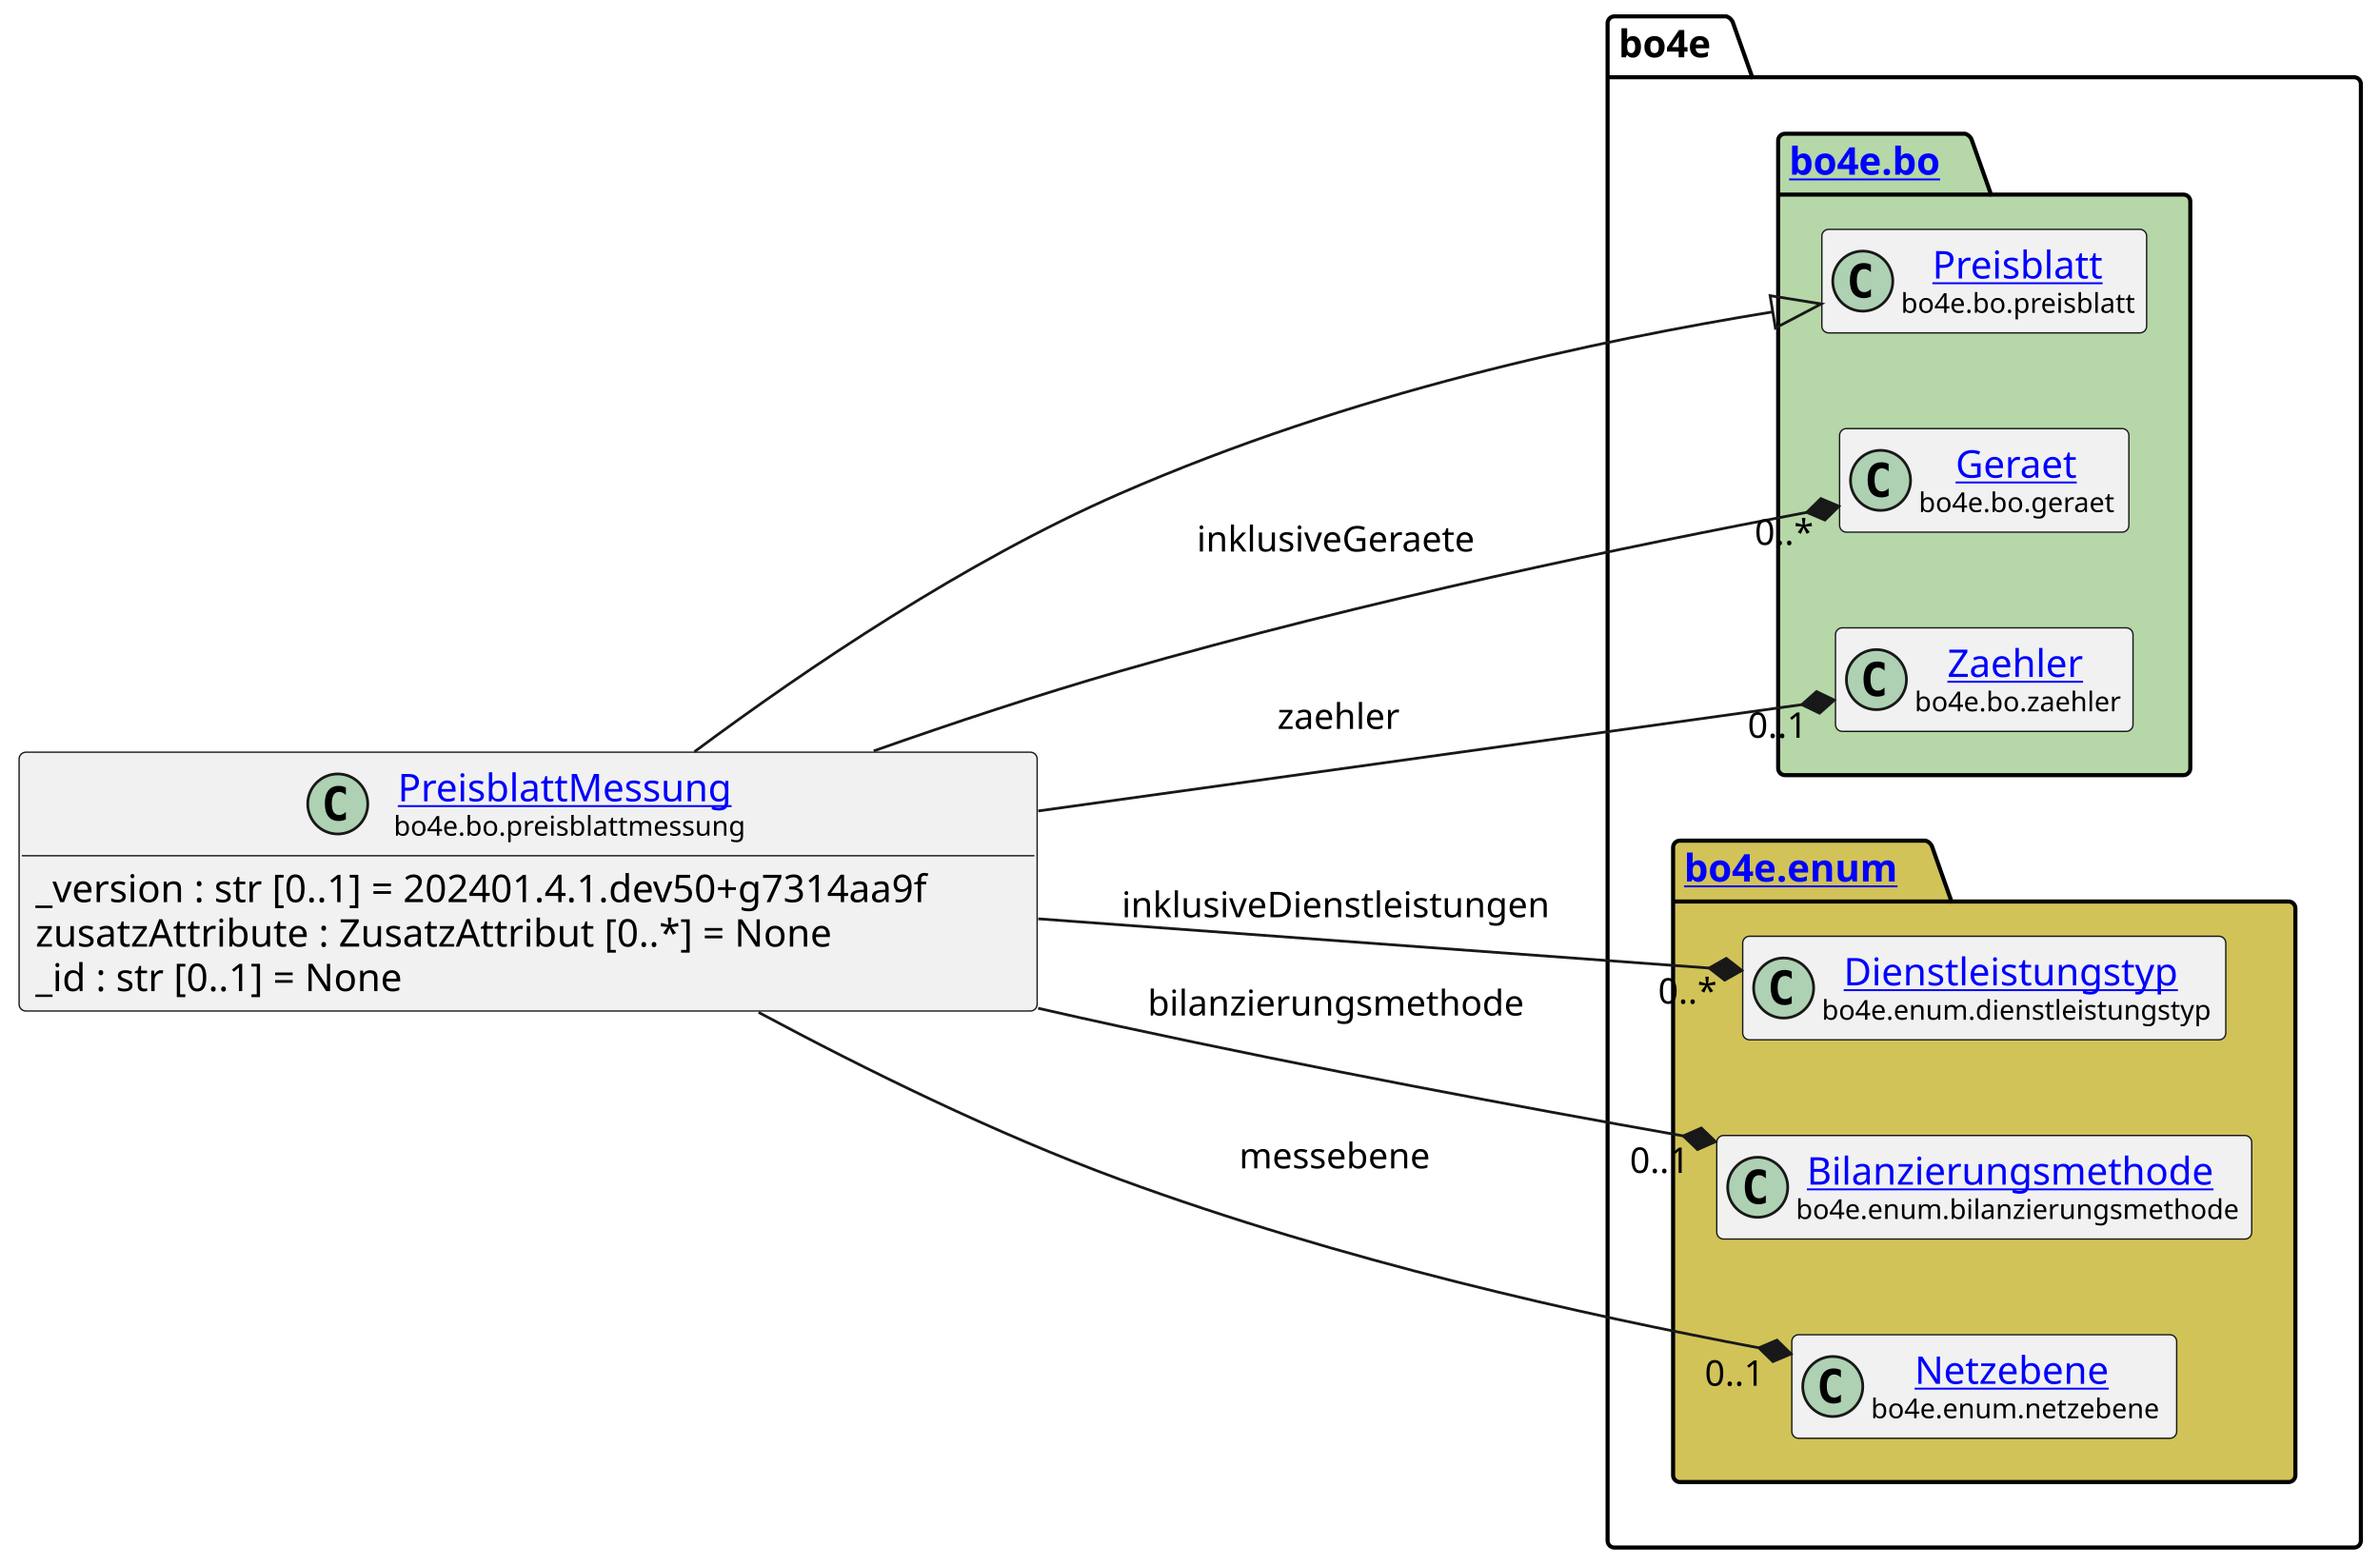
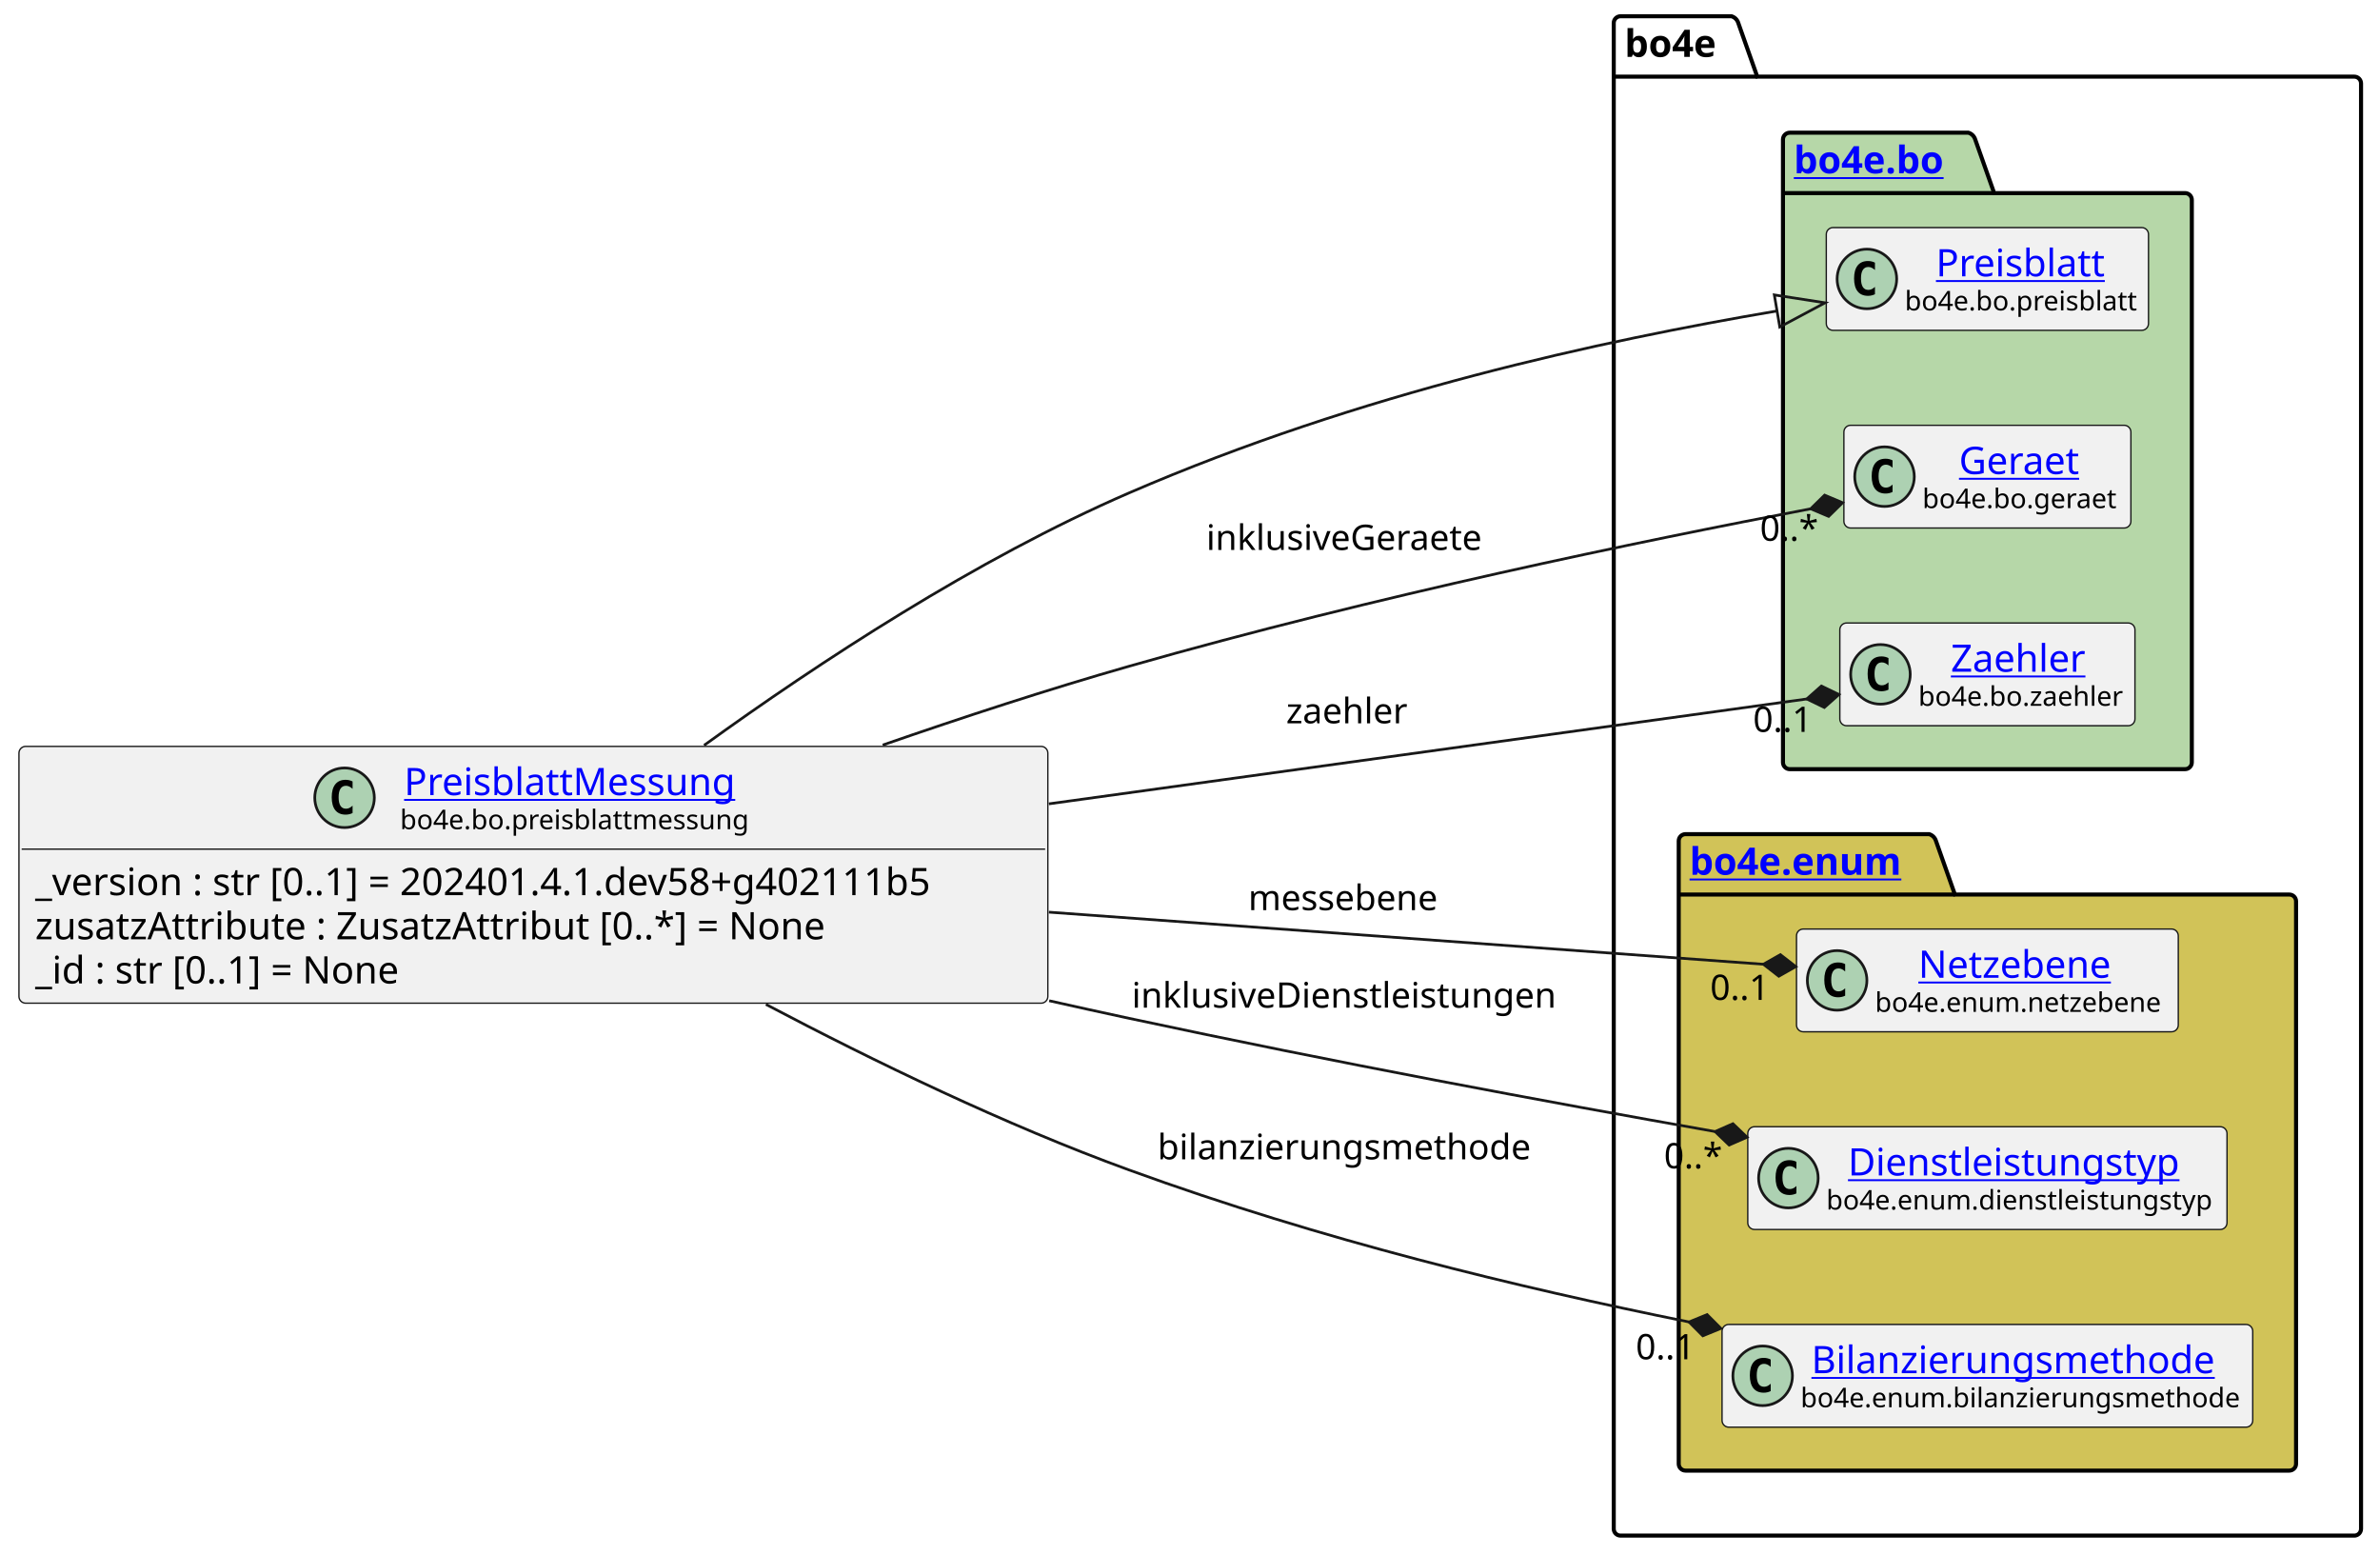
- <svg xmlns="http://www.w3.org/2000/svg" xmlns:xlink="http://www.w3.org/1999/xlink" contentStyleType="text/css" height="574px" preserveAspectRatio="none" style="width:872px;height:574px;background:#FFFFFF;" version="1.1" viewBox="0 0 872 574" width="872px" zoomAndPan="magnify">
+ <svg xmlns="http://www.w3.org/2000/svg" xmlns:xlink="http://www.w3.org/1999/xlink" contentStyleType="text/css" height="574px" preserveAspectRatio="none" style="width:879px;height:574px;background:#FFFFFF;" version="1.1" viewBox="0 0 879 574" width="879px" zoomAndPan="magnify">
  <defs />
  <g>
    <g id="cluster_bo4e">
-       <path d="M591.5,6 L632.5,6 A3.75,3.75 0 0 1 635,8.5 L642,28.297 L862.5,28.297 A2.5,2.5 0 0 1 865,30.797 L865,564.5 A2.5,2.5 0 0 1 862.5,567 L591.5,567 A2.5,2.5 0 0 1 589,564.5 L589,8.5 A2.5,2.5 0 0 1 591.5,6 " fill="none" style="stroke:#000000;stroke-width:1.5;" />
-       <line style="stroke:#000000;stroke-width:1.5;" x1="589" x2="642" y1="28.297" y2="28.297" />
-       <text fill="#000000" font-family="sans-serif" font-size="14" font-weight="bold" lengthAdjust="spacing" textLength="40" x="593" y="20.995">bo4e</text>
+       <path d="M598.5,6 L639.5,6 A3.75,3.75 0 0 1 642,8.5 L649,28.297 L869.5,28.297 A2.5,2.5 0 0 1 872,30.797 L872,564.5 A2.5,2.5 0 0 1 869.5,567 L598.5,567 A2.5,2.5 0 0 1 596,564.5 L596,8.5 A2.5,2.5 0 0 1 598.5,6 " fill="none" style="stroke:#000000;stroke-width:1.5;" />
+       <line style="stroke:#000000;stroke-width:1.5;" x1="596" x2="649" y1="28.297" y2="28.297" />
+       <text fill="#000000" font-family="sans-serif" font-size="14" font-weight="bold" lengthAdjust="spacing" textLength="40" x="600" y="20.995">bo4e</text>
    </g>
    <g id="cluster_bo">
-       <path d="M654,49 L720,49 A3.75,3.75 0 0 1 722.5,51.5 L729.5,71.297 L800,71.297 A2.5,2.5 0 0 1 802.5,73.797 L802.5,281.5 A2.5,2.5 0 0 1 800,284 L654,284 A2.5,2.5 0 0 1 651.5,281.5 L651.5,51.5 A2.5,2.5 0 0 1 654,49 " fill="#B6D7A8" style="stroke:#000000;stroke-width:1.5;" />
-       <line style="stroke:#000000;stroke-width:1.5;" x1="651.5" x2="729.5" y1="71.297" y2="71.297" />
+       <path d="M661,49 L727,49 A3.75,3.75 0 0 1 729.5,51.5 L736.5,71.297 L807,71.297 A2.5,2.5 0 0 1 809.5,73.797 L809.5,281.5 A2.5,2.5 0 0 1 807,284 L661,284 A2.5,2.5 0 0 1 658.5,281.5 L658.5,51.5 A2.5,2.5 0 0 1 661,49 " fill="#B6D7A8" style="stroke:#000000;stroke-width:1.5;" />
+       <line style="stroke:#000000;stroke-width:1.5;" x1="658.5" x2="736.5" y1="71.297" y2="71.297" />
      <a href="https://bo4e.github.io/BO4E-python/latest/api/bo4e.bo.html" target="_top" title="https://bo4e.github.io/BO4E-python/latest/api/bo4e.bo.html" xlink:actuate="onRequest" xlink:href="https://bo4e.github.io/BO4E-python/latest/api/bo4e.bo.html" xlink:show="new" xlink:title="https://bo4e.github.io/BO4E-python/latest/api/bo4e.bo.html" xlink:type="simple">
-         <text fill="#0000FF" font-family="sans-serif" font-size="14" font-weight="bold" lengthAdjust="spacing" text-decoration="underline" textLength="65" x="655.5" y="63.995">bo4e.bo</text>
+         <text fill="#0000FF" font-family="sans-serif" font-size="14" font-weight="bold" lengthAdjust="spacing" text-decoration="underline" textLength="65" x="662.5" y="63.995">bo4e.bo</text>
      </a>
    </g>
    <g id="cluster_enum">
-       <path d="M615.5,308 L705.5,308 A3.75,3.75 0 0 1 708,310.5 L715,330.297 L838.5,330.297 A2.5,2.5 0 0 1 841,332.797 L841,540.5 A2.5,2.5 0 0 1 838.5,543 L615.5,543 A2.5,2.5 0 0 1 613,540.5 L613,310.5 A2.5,2.5 0 0 1 615.5,308 " fill="#D1C358" style="stroke:#000000;stroke-width:1.5;" />
-       <line style="stroke:#000000;stroke-width:1.5;" x1="613" x2="715" y1="330.297" y2="330.297" />
+       <path d="M622.5,308 L712.5,308 A3.75,3.75 0 0 1 715,310.5 L722,330.297 L845.5,330.297 A2.5,2.5 0 0 1 848,332.797 L848,540.5 A2.5,2.5 0 0 1 845.5,543 L622.5,543 A2.5,2.5 0 0 1 620,540.5 L620,310.5 A2.5,2.5 0 0 1 622.5,308 " fill="#D1C358" style="stroke:#000000;stroke-width:1.5;" />
+       <line style="stroke:#000000;stroke-width:1.5;" x1="620" x2="722" y1="330.297" y2="330.297" />
      <a href="https://bo4e.github.io/BO4E-python/latest/api/bo4e.enum.html" target="_top" title="https://bo4e.github.io/BO4E-python/latest/api/bo4e.enum.html" xlink:actuate="onRequest" xlink:href="https://bo4e.github.io/BO4E-python/latest/api/bo4e.enum.html" xlink:show="new" xlink:title="https://bo4e.github.io/BO4E-python/latest/api/bo4e.enum.html" xlink:type="simple">
-         <text fill="#0000FF" font-family="sans-serif" font-size="14" font-weight="bold" lengthAdjust="spacing" text-decoration="underline" textLength="89" x="617" y="322.995">bo4e.enum</text>
+         <text fill="#0000FF" font-family="sans-serif" font-size="14" font-weight="bold" lengthAdjust="spacing" text-decoration="underline" textLength="89" x="624" y="322.995">bo4e.enum</text>
      </a>
    </g>
    <g id="elem_Preisblatt">
-       <rect codeLine="10" fill="#F1F1F1" height="37.938" id="Preisblatt" rx="2.5" ry="2.5" style="stroke:#181818;stroke-width:0.5;" width="119" x="667.5" y="84.03" />
-       <ellipse cx="682.5" cy="102.999" fill="#ADD1B2" rx="11" ry="11" style="stroke:#181818;stroke-width:1.0;" />
-       <path d="M685.469,108.639 Q684.891,108.936 684.25,109.077 Q683.609,109.233 682.906,109.233 Q680.406,109.233 679.078,107.593 Q677.766,105.936 677.766,102.811 Q677.766,99.686 679.078,98.03 Q680.406,96.374 682.906,96.374 Q683.609,96.374 684.25,96.53 Q684.906,96.686 685.469,96.983 L685.469,99.702 Q684.844,99.124 684.25,98.858 Q683.656,98.577 683.031,98.577 Q681.688,98.577 681,99.655 Q680.312,100.718 680.312,102.811 Q680.312,104.905 681,105.983 Q681.688,107.046 683.031,107.046 Q683.656,107.046 684.25,106.78 Q684.844,106.499 685.469,105.921 L685.469,108.639 Z " fill="#000000" />
+       <rect codeLine="10" fill="#F1F1F1" height="37.938" id="Preisblatt" rx="2.5" ry="2.5" style="stroke:#181818;stroke-width:0.5;" width="119" x="674.5" y="84.03" />
+       <ellipse cx="689.5" cy="102.999" fill="#ADD1B2" rx="11" ry="11" style="stroke:#181818;stroke-width:1.0;" />
+       <path d="M692.469,108.639 Q691.891,108.936 691.25,109.077 Q690.609,109.233 689.906,109.233 Q687.406,109.233 686.078,107.593 Q684.766,105.936 684.766,102.811 Q684.766,99.686 686.078,98.03 Q687.406,96.374 689.906,96.374 Q690.609,96.374 691.25,96.53 Q691.906,96.686 692.469,96.983 L692.469,99.702 Q691.844,99.124 691.25,98.858 Q690.656,98.577 690.031,98.577 Q688.688,98.577 688,99.655 Q687.312,100.718 687.312,102.811 Q687.312,104.905 688,105.983 Q688.688,107.046 690.031,107.046 Q690.656,107.046 691.25,106.78 Q691.844,106.499 692.469,105.921 L692.469,108.639 Z " fill="#000000" />
      <a href="https://bo4e.github.io/BO4E-python/latest/api/bo4e.bo.html#bo4e.bo.preisblatt.Preisblatt" target="_top" title="https://bo4e.github.io/BO4E-python/latest/api/bo4e.bo.html#bo4e.bo.preisblatt.Preisblatt" xlink:actuate="onRequest" xlink:href="https://bo4e.github.io/BO4E-python/latest/api/bo4e.bo.html#bo4e.bo.preisblatt.Preisblatt" xlink:show="new" xlink:title="https://bo4e.github.io/BO4E-python/latest/api/bo4e.bo.html#bo4e.bo.preisblatt.Preisblatt" xlink:type="simple">
-         <text fill="#0000FF" font-family="sans-serif" font-size="14" lengthAdjust="spacing" text-decoration="underline" textLength="64" x="708" y="102.025">Preisblatt</text>
+         <text fill="#0000FF" font-family="sans-serif" font-size="14" lengthAdjust="spacing" text-decoration="underline" textLength="64" x="715" y="102.025">Preisblatt</text>
      </a>
-       <text fill="#000000" font-family="sans-serif" font-size="10" lengthAdjust="spacing" textLength="87" x="696.5" y="114.609">bo4e.bo.preisblatt</text>
+       <text fill="#000000" font-family="sans-serif" font-size="10" lengthAdjust="spacing" textLength="87" x="703.5" y="114.609">bo4e.bo.preisblatt</text>
    </g>
    <g id="elem_Geraet">
-       <rect codeLine="11" fill="#F1F1F1" height="37.938" id="Geraet" rx="2.5" ry="2.5" style="stroke:#181818;stroke-width:0.5;" width="106" x="674" y="157.03" />
-       <ellipse cx="689" cy="175.999" fill="#ADD1B2" rx="11" ry="11" style="stroke:#181818;stroke-width:1.0;" />
-       <path d="M691.969,181.639 Q691.391,181.936 690.75,182.077 Q690.109,182.233 689.406,182.233 Q686.906,182.233 685.578,180.593 Q684.266,178.936 684.266,175.811 Q684.266,172.686 685.578,171.03 Q686.906,169.374 689.406,169.374 Q690.109,169.374 690.75,169.53 Q691.406,169.686 691.969,169.983 L691.969,172.702 Q691.344,172.124 690.75,171.858 Q690.156,171.577 689.531,171.577 Q688.188,171.577 687.5,172.655 Q686.812,173.718 686.812,175.811 Q686.812,177.905 687.5,178.983 Q688.188,180.046 689.531,180.046 Q690.156,180.046 690.75,179.78 Q691.344,179.499 691.969,178.921 L691.969,181.639 Z " fill="#000000" />
+       <rect codeLine="11" fill="#F1F1F1" height="37.938" id="Geraet" rx="2.5" ry="2.5" style="stroke:#181818;stroke-width:0.5;" width="106" x="681" y="157.03" />
+       <ellipse cx="696" cy="175.999" fill="#ADD1B2" rx="11" ry="11" style="stroke:#181818;stroke-width:1.0;" />
+       <path d="M698.969,181.639 Q698.391,181.936 697.75,182.077 Q697.109,182.233 696.406,182.233 Q693.906,182.233 692.578,180.593 Q691.266,178.936 691.266,175.811 Q691.266,172.686 692.578,171.03 Q693.906,169.374 696.406,169.374 Q697.109,169.374 697.75,169.53 Q698.406,169.686 698.969,169.983 L698.969,172.702 Q698.344,172.124 697.75,171.858 Q697.156,171.577 696.531,171.577 Q695.188,171.577 694.5,172.655 Q693.812,173.718 693.812,175.811 Q693.812,177.905 694.5,178.983 Q695.188,180.046 696.531,180.046 Q697.156,180.046 697.75,179.78 Q698.344,179.499 698.969,178.921 L698.969,181.639 Z " fill="#000000" />
      <a href="https://bo4e.github.io/BO4E-python/latest/api/bo4e.bo.html#bo4e.bo.geraet.Geraet" target="_top" title="https://bo4e.github.io/BO4E-python/latest/api/bo4e.bo.html#bo4e.bo.geraet.Geraet" xlink:actuate="onRequest" xlink:href="https://bo4e.github.io/BO4E-python/latest/api/bo4e.bo.html#bo4e.bo.geraet.Geraet" xlink:show="new" xlink:title="https://bo4e.github.io/BO4E-python/latest/api/bo4e.bo.html#bo4e.bo.geraet.Geraet" xlink:type="simple">
-         <text fill="#0000FF" font-family="sans-serif" font-size="14" lengthAdjust="spacing" text-decoration="underline" textLength="47" x="716.5" y="175.025">Geraet</text>
+         <text fill="#0000FF" font-family="sans-serif" font-size="14" lengthAdjust="spacing" text-decoration="underline" textLength="47" x="723.5" y="175.025">Geraet</text>
      </a>
-       <text fill="#000000" font-family="sans-serif" font-size="10" lengthAdjust="spacing" textLength="74" x="703" y="187.609">bo4e.bo.geraet</text>
+       <text fill="#000000" font-family="sans-serif" font-size="10" lengthAdjust="spacing" textLength="74" x="710" y="187.609">bo4e.bo.geraet</text>
    </g>
    <g id="elem_Zaehler">
-       <rect codeLine="12" fill="#F1F1F1" height="37.938" id="Zaehler" rx="2.5" ry="2.5" style="stroke:#181818;stroke-width:0.5;" width="109" x="672.5" y="230.03" />
-       <ellipse cx="687.5" cy="248.999" fill="#ADD1B2" rx="11" ry="11" style="stroke:#181818;stroke-width:1.0;" />
-       <path d="M690.469,254.639 Q689.891,254.936 689.25,255.077 Q688.609,255.233 687.906,255.233 Q685.406,255.233 684.078,253.593 Q682.766,251.936 682.766,248.811 Q682.766,245.686 684.078,244.03 Q685.406,242.374 687.906,242.374 Q688.609,242.374 689.25,242.53 Q689.906,242.686 690.469,242.983 L690.469,245.702 Q689.844,245.124 689.25,244.858 Q688.656,244.577 688.031,244.577 Q686.688,244.577 686,245.655 Q685.312,246.718 685.312,248.811 Q685.312,250.905 686,251.983 Q686.688,253.046 688.031,253.046 Q688.656,253.046 689.25,252.78 Q689.844,252.499 690.469,251.921 L690.469,254.639 Z " fill="#000000" />
+       <rect codeLine="12" fill="#F1F1F1" height="37.938" id="Zaehler" rx="2.5" ry="2.5" style="stroke:#181818;stroke-width:0.5;" width="109" x="679.5" y="230.03" />
+       <ellipse cx="694.5" cy="248.999" fill="#ADD1B2" rx="11" ry="11" style="stroke:#181818;stroke-width:1.0;" />
+       <path d="M697.469,254.639 Q696.891,254.936 696.25,255.077 Q695.609,255.233 694.906,255.233 Q692.406,255.233 691.078,253.593 Q689.766,251.936 689.766,248.811 Q689.766,245.686 691.078,244.03 Q692.406,242.374 694.906,242.374 Q695.609,242.374 696.25,242.53 Q696.906,242.686 697.469,242.983 L697.469,245.702 Q696.844,245.124 696.25,244.858 Q695.656,244.577 695.031,244.577 Q693.688,244.577 693,245.655 Q692.312,246.718 692.312,248.811 Q692.312,250.905 693,251.983 Q693.688,253.046 695.031,253.046 Q695.656,253.046 696.25,252.78 Q696.844,252.499 697.469,251.921 L697.469,254.639 Z " fill="#000000" />
      <a href="https://bo4e.github.io/BO4E-python/latest/api/bo4e.bo.html#bo4e.bo.zaehler.Zaehler" target="_top" title="https://bo4e.github.io/BO4E-python/latest/api/bo4e.bo.html#bo4e.bo.zaehler.Zaehler" xlink:actuate="onRequest" xlink:href="https://bo4e.github.io/BO4E-python/latest/api/bo4e.bo.html#bo4e.bo.zaehler.Zaehler" xlink:show="new" xlink:title="https://bo4e.github.io/BO4E-python/latest/api/bo4e.bo.html#bo4e.bo.zaehler.Zaehler" xlink:type="simple">
-         <text fill="#0000FF" font-family="sans-serif" font-size="14" lengthAdjust="spacing" text-decoration="underline" textLength="53" x="713.5" y="248.025">Zaehler</text>
+         <text fill="#0000FF" font-family="sans-serif" font-size="14" lengthAdjust="spacing" text-decoration="underline" textLength="53" x="720.5" y="248.025">Zaehler</text>
      </a>
-       <text fill="#000000" font-family="sans-serif" font-size="10" lengthAdjust="spacing" textLength="77" x="701.5" y="260.609">bo4e.bo.zaehler</text>
+       <text fill="#000000" font-family="sans-serif" font-size="10" lengthAdjust="spacing" textLength="77" x="708.5" y="260.609">bo4e.bo.zaehler</text>
+     </g>
+     <g id="elem_Netzebene">
+       <rect codeLine="15" fill="#F1F1F1" height="37.938" id="Netzebene" rx="2.5" ry="2.5" style="stroke:#181818;stroke-width:0.5;" width="141" x="663.5" y="343.03" />
+       <ellipse cx="678.5" cy="361.999" fill="#ADD1B2" rx="11" ry="11" style="stroke:#181818;stroke-width:1.0;" />
+       <path d="M681.469,367.639 Q680.891,367.936 680.25,368.077 Q679.609,368.233 678.906,368.233 Q676.406,368.233 675.078,366.592 Q673.766,364.936 673.766,361.811 Q673.766,358.686 675.078,357.03 Q676.406,355.374 678.906,355.374 Q679.609,355.374 680.25,355.53 Q680.906,355.686 681.469,355.983 L681.469,358.702 Q680.844,358.124 680.25,357.858 Q679.656,357.577 679.031,357.577 Q677.688,357.577 677,358.655 Q676.312,359.717 676.312,361.811 Q676.312,363.905 677,364.983 Q677.688,366.046 679.031,366.046 Q679.656,366.046 680.25,365.78 Q680.844,365.499 681.469,364.921 L681.469,367.639 Z " fill="#000000" />
+       <a href="https://bo4e.github.io/BO4E-python/latest/api/bo4e.enum.html#bo4e.enum.netzebene.Netzebene" target="_top" title="https://bo4e.github.io/BO4E-python/latest/api/bo4e.enum.html#bo4e.enum.netzebene.Netzebene" xlink:actuate="onRequest" xlink:href="https://bo4e.github.io/BO4E-python/latest/api/bo4e.enum.html#bo4e.enum.netzebene.Netzebene" xlink:show="new" xlink:title="https://bo4e.github.io/BO4E-python/latest/api/bo4e.enum.html#bo4e.enum.netzebene.Netzebene" xlink:type="simple">
+         <text fill="#0000FF" font-family="sans-serif" font-size="14" lengthAdjust="spacing" text-decoration="underline" textLength="77" x="708.5" y="361.025">Netzebene</text>
+       </a>
+       <text fill="#000000" font-family="sans-serif" font-size="10" lengthAdjust="spacing" textLength="109" x="692.5" y="373.609">bo4e.enum.netzebene</text>
    </g>
    <g id="elem_Dienstleistungstyp">
-       <rect codeLine="15" fill="#F1F1F1" height="37.938" id="Dienstleistungstyp" rx="2.5" ry="2.5" style="stroke:#181818;stroke-width:0.5;" width="177" x="638.5" y="343.03" />
-       <ellipse cx="653.5" cy="361.999" fill="#ADD1B2" rx="11" ry="11" style="stroke:#181818;stroke-width:1.0;" />
-       <path d="M656.469,367.639 Q655.891,367.936 655.25,368.077 Q654.609,368.233 653.906,368.233 Q651.406,368.233 650.078,366.592 Q648.766,364.936 648.766,361.811 Q648.766,358.686 650.078,357.03 Q651.406,355.374 653.906,355.374 Q654.609,355.374 655.25,355.53 Q655.906,355.686 656.469,355.983 L656.469,358.702 Q655.844,358.124 655.25,357.858 Q654.656,357.577 654.031,357.577 Q652.688,357.577 652,358.655 Q651.312,359.717 651.312,361.811 Q651.312,363.905 652,364.983 Q652.688,366.046 654.031,366.046 Q654.656,366.046 655.25,365.78 Q655.844,365.499 656.469,364.921 L656.469,367.639 Z " fill="#000000" />
+       <rect codeLine="16" fill="#F1F1F1" height="37.938" id="Dienstleistungstyp" rx="2.5" ry="2.5" style="stroke:#181818;stroke-width:0.5;" width="177" x="645.5" y="416.03" />
+       <ellipse cx="660.5" cy="434.999" fill="#ADD1B2" rx="11" ry="11" style="stroke:#181818;stroke-width:1.0;" />
+       <path d="M663.469,440.639 Q662.891,440.936 662.25,441.077 Q661.609,441.233 660.906,441.233 Q658.406,441.233 657.078,439.592 Q655.766,437.936 655.766,434.811 Q655.766,431.686 657.078,430.03 Q658.406,428.374 660.906,428.374 Q661.609,428.374 662.25,428.53 Q662.906,428.686 663.469,428.983 L663.469,431.702 Q662.844,431.124 662.25,430.858 Q661.656,430.577 661.031,430.577 Q659.688,430.577 659,431.655 Q658.312,432.717 658.312,434.811 Q658.312,436.905 659,437.983 Q659.688,439.046 661.031,439.046 Q661.656,439.046 662.25,438.78 Q662.844,438.499 663.469,437.921 L663.469,440.639 Z " fill="#000000" />
      <a href="https://bo4e.github.io/BO4E-python/latest/api/bo4e.enum.html#bo4e.enum.dienstleistungstyp.Dienstleistungstyp" target="_top" title="https://bo4e.github.io/BO4E-python/latest/api/bo4e.enum.html#bo4e.enum.dienstleistungstyp.Dienstleistungstyp" xlink:actuate="onRequest" xlink:href="https://bo4e.github.io/BO4E-python/latest/api/bo4e.enum.html#bo4e.enum.dienstleistungstyp.Dienstleistungstyp" xlink:show="new" xlink:title="https://bo4e.github.io/BO4E-python/latest/api/bo4e.enum.html#bo4e.enum.dienstleistungstyp.Dienstleistungstyp" xlink:type="simple">
-         <text fill="#0000FF" font-family="sans-serif" font-size="14" lengthAdjust="spacing" text-decoration="underline" textLength="129" x="675.5" y="361.025">Dienstleistungstyp</text>
+         <text fill="#0000FF" font-family="sans-serif" font-size="14" lengthAdjust="spacing" text-decoration="underline" textLength="129" x="682.5" y="434.025">Dienstleistungstyp</text>
      </a>
-       <text fill="#000000" font-family="sans-serif" font-size="10" lengthAdjust="spacing" textLength="145" x="667.5" y="373.609">bo4e.enum.dienstleistungstyp</text>
+       <text fill="#000000" font-family="sans-serif" font-size="10" lengthAdjust="spacing" textLength="145" x="674.5" y="446.609">bo4e.enum.dienstleistungstyp</text>
    </g>
    <g id="elem_Bilanzierungsmethode">
-       <rect codeLine="16" fill="#F1F1F1" height="37.938" id="Bilanzierungsmethode" rx="2.5" ry="2.5" style="stroke:#181818;stroke-width:0.5;" width="196" x="629" y="416.03" />
-       <ellipse cx="644" cy="434.999" fill="#ADD1B2" rx="11" ry="11" style="stroke:#181818;stroke-width:1.0;" />
-       <path d="M646.969,440.639 Q646.391,440.936 645.75,441.077 Q645.109,441.233 644.406,441.233 Q641.906,441.233 640.578,439.592 Q639.266,437.936 639.266,434.811 Q639.266,431.686 640.578,430.03 Q641.906,428.374 644.406,428.374 Q645.109,428.374 645.75,428.53 Q646.406,428.686 646.969,428.983 L646.969,431.702 Q646.344,431.124 645.75,430.858 Q645.156,430.577 644.531,430.577 Q643.188,430.577 642.5,431.655 Q641.812,432.717 641.812,434.811 Q641.812,436.905 642.5,437.983 Q643.188,439.046 644.531,439.046 Q645.156,439.046 645.75,438.78 Q646.344,438.499 646.969,437.921 L646.969,440.639 Z " fill="#000000" />
+       <rect codeLine="17" fill="#F1F1F1" height="37.938" id="Bilanzierungsmethode" rx="2.5" ry="2.5" style="stroke:#181818;stroke-width:0.5;" width="196" x="636" y="489.03" />
+       <ellipse cx="651" cy="507.999" fill="#ADD1B2" rx="11" ry="11" style="stroke:#181818;stroke-width:1.0;" />
+       <path d="M653.969,513.639 Q653.391,513.936 652.75,514.077 Q652.109,514.233 651.406,514.233 Q648.906,514.233 647.578,512.592 Q646.266,510.936 646.266,507.811 Q646.266,504.686 647.578,503.03 Q648.906,501.374 651.406,501.374 Q652.109,501.374 652.75,501.53 Q653.406,501.686 653.969,501.983 L653.969,504.702 Q653.344,504.124 652.75,503.858 Q652.156,503.577 651.531,503.577 Q650.188,503.577 649.5,504.655 Q648.812,505.717 648.812,507.811 Q648.812,509.905 649.5,510.983 Q650.188,512.046 651.531,512.046 Q652.156,512.046 652.75,511.78 Q653.344,511.499 653.969,510.921 L653.969,513.639 Z " fill="#000000" />
      <a href="https://bo4e.github.io/BO4E-python/latest/api/bo4e.enum.html#bo4e.enum.bilanzierungsmethode.Bilanzierungsmethode" target="_top" title="https://bo4e.github.io/BO4E-python/latest/api/bo4e.enum.html#bo4e.enum.bilanzierungsmethode.Bilanzierungsmethode" xlink:actuate="onRequest" xlink:href="https://bo4e.github.io/BO4E-python/latest/api/bo4e.enum.html#bo4e.enum.bilanzierungsmethode.Bilanzierungsmethode" xlink:show="new" xlink:title="https://bo4e.github.io/BO4E-python/latest/api/bo4e.enum.html#bo4e.enum.bilanzierungsmethode.Bilanzierungsmethode" xlink:type="simple">
-         <text fill="#0000FF" font-family="sans-serif" font-size="14" lengthAdjust="spacing" text-decoration="underline" textLength="156" x="662" y="434.025">Bilanzierungsmethode</text>
+         <text fill="#0000FF" font-family="sans-serif" font-size="14" lengthAdjust="spacing" text-decoration="underline" textLength="156" x="669" y="507.025">Bilanzierungsmethode</text>
      </a>
-       <text fill="#000000" font-family="sans-serif" font-size="10" lengthAdjust="spacing" textLength="164" x="658" y="446.609">bo4e.enum.bilanzierungsmethode</text>
-     </g>
-     <g id="elem_Netzebene">
-       <rect codeLine="17" fill="#F1F1F1" height="37.938" id="Netzebene" rx="2.5" ry="2.5" style="stroke:#181818;stroke-width:0.5;" width="141" x="656.5" y="489.03" />
-       <ellipse cx="671.5" cy="507.999" fill="#ADD1B2" rx="11" ry="11" style="stroke:#181818;stroke-width:1.0;" />
-       <path d="M674.469,513.639 Q673.891,513.936 673.25,514.077 Q672.609,514.233 671.906,514.233 Q669.406,514.233 668.078,512.592 Q666.766,510.936 666.766,507.811 Q666.766,504.686 668.078,503.03 Q669.406,501.374 671.906,501.374 Q672.609,501.374 673.25,501.53 Q673.906,501.686 674.469,501.983 L674.469,504.702 Q673.844,504.124 673.25,503.858 Q672.656,503.577 672.031,503.577 Q670.688,503.577 670,504.655 Q669.312,505.717 669.312,507.811 Q669.312,509.905 670,510.983 Q670.688,512.046 672.031,512.046 Q672.656,512.046 673.25,511.78 Q673.844,511.499 674.469,510.921 L674.469,513.639 Z " fill="#000000" />
-       <a href="https://bo4e.github.io/BO4E-python/latest/api/bo4e.enum.html#bo4e.enum.netzebene.Netzebene" target="_top" title="https://bo4e.github.io/BO4E-python/latest/api/bo4e.enum.html#bo4e.enum.netzebene.Netzebene" xlink:actuate="onRequest" xlink:href="https://bo4e.github.io/BO4E-python/latest/api/bo4e.enum.html#bo4e.enum.netzebene.Netzebene" xlink:show="new" xlink:title="https://bo4e.github.io/BO4E-python/latest/api/bo4e.enum.html#bo4e.enum.netzebene.Netzebene" xlink:type="simple">
-         <text fill="#0000FF" font-family="sans-serif" font-size="14" lengthAdjust="spacing" text-decoration="underline" textLength="77" x="701.5" y="507.025">Netzebene</text>
-       </a>
-       <text fill="#000000" font-family="sans-serif" font-size="10" lengthAdjust="spacing" textLength="109" x="685.5" y="519.609">bo4e.enum.netzebene</text>
+       <text fill="#000000" font-family="sans-serif" font-size="10" lengthAdjust="spacing" textLength="164" x="665" y="519.609">bo4e.enum.bilanzierungsmethode</text>
    </g>
    <g id="elem_PreisblattMessung">
-       <rect codeLine="3" fill="#F1F1F1" height="94.828" id="PreisblattMessung" rx="2.5" ry="2.5" style="stroke:#181818;stroke-width:0.5;" width="373" x="7" y="275.59" />
-       <ellipse cx="123.75" cy="294.559" fill="#ADD1B2" rx="11" ry="11" style="stroke:#181818;stroke-width:1.0;" />
-       <path d="M126.719,300.199 Q126.141,300.496 125.5,300.637 Q124.859,300.793 124.156,300.793 Q121.656,300.793 120.328,299.152 Q119.016,297.496 119.016,294.371 Q119.016,291.246 120.328,289.59 Q121.656,287.934 124.156,287.934 Q124.859,287.934 125.5,288.09 Q126.156,288.246 126.719,288.543 L126.719,291.262 Q126.094,290.684 125.5,290.418 Q124.906,290.137 124.281,290.137 Q122.938,290.137 122.25,291.215 Q121.562,292.277 121.562,294.371 Q121.562,296.465 122.25,297.543 Q122.938,298.606 124.281,298.606 Q124.906,298.606 125.5,298.34 Q126.094,298.059 126.719,297.481 L126.719,300.199 Z " fill="#000000" />
+       <rect codeLine="3" fill="#F1F1F1" height="94.828" id="PreisblattMessung" rx="2.5" ry="2.5" style="stroke:#181818;stroke-width:0.5;" width="380" x="7" y="275.59" />
+       <ellipse cx="127.25" cy="294.559" fill="#ADD1B2" rx="11" ry="11" style="stroke:#181818;stroke-width:1.0;" />
+       <path d="M130.219,300.199 Q129.641,300.496 129,300.637 Q128.359,300.793 127.656,300.793 Q125.156,300.793 123.828,299.152 Q122.516,297.496 122.516,294.371 Q122.516,291.246 123.828,289.59 Q125.156,287.934 127.656,287.934 Q128.359,287.934 129,288.09 Q129.656,288.246 130.219,288.543 L130.219,291.262 Q129.594,290.684 129,290.418 Q128.406,290.137 127.781,290.137 Q126.438,290.137 125.75,291.215 Q125.062,292.277 125.062,294.371 Q125.062,296.465 125.75,297.543 Q126.438,298.606 127.781,298.606 Q128.406,298.606 129,298.34 Q129.594,298.059 130.219,297.481 L130.219,300.199 Z " fill="#000000" />
      <a href="https://bo4e.github.io/BO4E-python/latest/api/bo4e.bo.html#bo4e.bo.preisblattmessung.PreisblattMessung" target="_top" title="https://bo4e.github.io/BO4E-python/latest/api/bo4e.bo.html#bo4e.bo.preisblattmessung.PreisblattMessung" xlink:actuate="onRequest" xlink:href="https://bo4e.github.io/BO4E-python/latest/api/bo4e.bo.html#bo4e.bo.preisblattmessung.PreisblattMessung" xlink:show="new" xlink:title="https://bo4e.github.io/BO4E-python/latest/api/bo4e.bo.html#bo4e.bo.preisblattmessung.PreisblattMessung" xlink:type="simple">
-         <text fill="#0000FF" font-family="sans-serif" font-size="14" lengthAdjust="spacing" text-decoration="underline" textLength="128" x="145.75" y="293.585">PreisblattMessung</text>
+         <text fill="#0000FF" font-family="sans-serif" font-size="14" lengthAdjust="spacing" text-decoration="underline" textLength="128" x="149.25" y="293.585">PreisblattMessung</text>
      </a>
-       <text fill="#000000" font-family="sans-serif" font-size="10" lengthAdjust="spacing" textLength="131" x="144.25" y="306.169">bo4e.bo.preisblattmessung</text>
-       <line style="stroke:#181818;stroke-width:0.5;" x1="8" x2="379" y1="313.527" y2="313.527" />
-       <text fill="#000000" font-family="sans-serif" font-size="14" lengthAdjust="spacing" textLength="361" x="13" y="330.523">_version : str [0..1] = 202401.4.1.dev50+g7314aa9f</text>
+       <text fill="#000000" font-family="sans-serif" font-size="10" lengthAdjust="spacing" textLength="131" x="147.75" y="306.169">bo4e.bo.preisblattmessung</text>
+       <line style="stroke:#181818;stroke-width:0.5;" x1="8" x2="386" y1="313.527" y2="313.527" />
+       <text fill="#000000" font-family="sans-serif" font-size="14" lengthAdjust="spacing" textLength="368" x="13" y="330.523">_version : str [0..1] = 202401.4.1.dev58+g402111b5</text>
      <text fill="#000000" font-family="sans-serif" font-size="14" lengthAdjust="spacing" textLength="311" x="13" y="346.82">zusatzAttribute : ZusatzAttribut [0..*] = None</text>
      <text fill="#000000" font-family="sans-serif" font-size="14" lengthAdjust="spacing" textLength="147" x="13" y="363.116">_id : str [0..1] = None</text>
    </g>
    <g id="link_PreisblattMessung_Preisblatt">
-       <path codeLine="20" d="M254.45,275.42 C296,244.54 353.76,205.6 410,181 C495.55,143.58 584.566,124.875 649.516,114.255 " fill="none" id="PreisblattMessung-to-Preisblatt" style="stroke:#181818;stroke-width:1.0;" />
-       <polygon fill="none" points="667.28,111.35,648.548,108.333,650.484,120.176,667.28,111.35" style="stroke:#181818;stroke-width:1.0;" />
+       <path codeLine="20" d="M260.04,275.2 C302.28,244.7 360.56,206.43 417,182 C502.63,144.94 591.404,125.846 656.314,114.816 " fill="none" id="PreisblattMessung-to-Preisblatt" style="stroke:#181818;stroke-width:1.0;" />
+       <polygon fill="none" points="674.06,111.8,655.309,108.9,657.319,120.731,674.06,111.8" style="stroke:#181818;stroke-width:1.0;" />
    </g>
    <g id="link_PreisblattMessung_Bilanzierungsmethode">
-       <path codeLine="21" d="M380.36,369.41 C390.38,371.69 400.3,373.9 410,376 C482.96,391.77 554.125,405.073 616.735,416.183 " fill="none" id="PreisblattMessung-to-Bilanzierungsmethode" style="stroke:#181818;stroke-width:1.0;" />
-       <polygon fill="#181818" points="628.55,418.28,623.341,413.293,616.735,416.183,621.943,421.17,628.55,418.28" style="stroke:#181818;stroke-width:1.0;" />
-       <text fill="#000000" font-family="sans-serif" font-size="13" lengthAdjust="spacing" textLength="142" x="420.5" y="372.067">bilanzierungsmethode</text>
-       <text fill="#000000" font-family="sans-serif" font-size="13" lengthAdjust="spacing" textLength="24" x="597.129" y="429.732">0..1</text>
+       <path codeLine="21" d="M282.87,370.85 C322.67,391.82 371.3,415.37 417,432 C488.45,457.99 560.479,475.299 623.809,488.119 " fill="none" id="PreisblattMessung-to-Bilanzierungsmethode" style="stroke:#181818;stroke-width:1.0;" />
+       <polygon fill="#181818" points="635.57,490.5,630.483,485.389,623.809,488.119,628.896,493.23,635.57,490.5" style="stroke:#181818;stroke-width:1.0;" />
+       <text fill="#000000" font-family="sans-serif" font-size="13" lengthAdjust="spacing" textLength="142" x="427.5" y="428.067">bilanzierungsmethode</text>
+       <text fill="#000000" font-family="sans-serif" font-size="13" lengthAdjust="spacing" textLength="24" x="604.15" y="501.9">0..1</text>
    </g>
    <g id="link_PreisblattMessung_Netzebene">
-       <path codeLine="22" d="M277.93,370.91 C317.08,391.89 364.94,415.44 410,432 C492.36,462.26 579.468,481.576 644.418,493.826 " fill="none" id="PreisblattMessung-to-Netzebene" style="stroke:#181818;stroke-width:1.0;" />
-       <polygon fill="#181818" points="656.21,496.05,651.055,491.007,644.418,493.826,649.573,498.869,656.21,496.05" style="stroke:#181818;stroke-width:1.0;" />
-       <text fill="#000000" font-family="sans-serif" font-size="13" lengthAdjust="spacing" textLength="75" x="454" y="428.067">messebene</text>
-       <text fill="#000000" font-family="sans-serif" font-size="13" lengthAdjust="spacing" textLength="24" x="624.578" y="507.713">0..1</text>
+       <path codeLine="22" d="M387.37,336.8 C483.11,343.78 581.522,350.958 651.272,356.038 " fill="none" id="PreisblattMessung-to-Netzebene" style="stroke:#181818;stroke-width:1.0;" />
+       <polygon fill="#181818" points="663.24,356.91,657.546,352.485,651.272,356.038,656.965,360.464,663.24,356.91" style="stroke:#181818;stroke-width:1.0;" />
+       <text fill="#000000" font-family="sans-serif" font-size="13" lengthAdjust="spacing" textLength="75" x="461" y="336.067">messebene</text>
+       <text fill="#000000" font-family="sans-serif" font-size="13" lengthAdjust="spacing" textLength="24" x="631.611" y="369.205">0..1</text>
    </g>
    <g id="link_PreisblattMessung_Zaehler">
-       <path codeLine="23" d="M380.39,297.12 C483.37,282.78 592.095,267.645 660.165,258.165 " fill="none" id="PreisblattMessung-to-Zaehler" style="stroke:#181818;stroke-width:1.0;" />
-       <polygon fill="#181818" points="672.05,256.51,665.556,253.376,660.165,258.165,666.659,261.299,672.05,256.51" style="stroke:#181818;stroke-width:1.0;" />
-       <text fill="#000000" font-family="sans-serif" font-size="13" lengthAdjust="spacing" textLength="47" x="468" y="267.067">zaehler</text>
-       <text fill="#000000" font-family="sans-serif" font-size="13" lengthAdjust="spacing" textLength="24" x="640.309" y="270.32">0..1</text>
+       <path codeLine="23" d="M387.37,296.81 C490.78,282.5 599.363,267.485 667.293,258.085 " fill="none" id="PreisblattMessung-to-Zaehler" style="stroke:#181818;stroke-width:1.0;" />
+       <polygon fill="#181818" points="679.18,256.44,672.688,253.3,667.293,258.085,673.785,261.225,679.18,256.44" style="stroke:#181818;stroke-width:1.0;" />
+       <text fill="#000000" font-family="sans-serif" font-size="13" lengthAdjust="spacing" textLength="47" x="475" y="267.067">zaehler</text>
+       <text fill="#000000" font-family="sans-serif" font-size="13" lengthAdjust="spacing" textLength="24" x="647.454" y="270.242">0..1</text>
    </g>
    <g id="link_PreisblattMessung_Dienstleistungstyp">
-       <path codeLine="24" d="M380.39,336.64 C467.95,343.07 556.302,349.552 626.212,354.682 " fill="none" id="PreisblattMessung-to-Dienstleistungstyp" style="stroke:#181818;stroke-width:1.0;" />
-       <polygon fill="#181818" points="638.18,355.56,632.489,351.132,626.212,354.682,631.903,359.11,638.18,355.56" style="stroke:#181818;stroke-width:1.0;" />
-       <text fill="#000000" font-family="sans-serif" font-size="13" lengthAdjust="spacing" textLength="161" x="411" y="336.067">inklusiveDienstleistungen</text>
-       <text fill="#000000" font-family="sans-serif" font-size="13" lengthAdjust="spacing" textLength="23" x="607.499" y="367.713">0..*</text>
+       <path codeLine="24" d="M387.49,369.51 C397.46,371.75 407.34,373.93 417,376 C493.81,392.45 569.864,406.558 633.414,417.808 " fill="none" id="PreisblattMessung-to-Dienstleistungstyp" style="stroke:#181818;stroke-width:1.0;" />
+       <polygon fill="#181818" points="645.23,419.9,640.019,414.915,633.414,417.808,638.625,422.793,645.23,419.9" style="stroke:#181818;stroke-width:1.0;" />
+       <text fill="#000000" font-family="sans-serif" font-size="13" lengthAdjust="spacing" textLength="161" x="418" y="372.067">inklusiveDienstleistungen</text>
+       <text fill="#000000" font-family="sans-serif" font-size="13" lengthAdjust="spacing" textLength="23" x="614.553" y="431.39">0..*</text>
    </g>
    <g id="link_PreisblattMessung_Geraet">
-       <path codeLine="25" d="M320.12,275.13 C349.4,264.81 380.6,254.47 410,246 C501.65,219.59 598.909,199.65 661.979,187.72 " fill="none" id="PreisblattMessung-to-Geraet" style="stroke:#181818;stroke-width:1.0;" />
-       <polygon fill="#181818" points="673.77,185.49,667.131,182.675,661.979,187.72,668.618,190.536,673.77,185.49" style="stroke:#181818;stroke-width:1.0;" />
-       <text fill="#000000" font-family="sans-serif" font-size="13" lengthAdjust="spacing" textLength="106" x="438.5" y="202.067">inklusiveGeraete</text>
-       <text fill="#000000" font-family="sans-serif" font-size="13" lengthAdjust="spacing" textLength="23" x="642.881" y="199.636">0..*</text>
+       <path codeLine="25" d="M326,275.1 C355.66,264.81 387.26,254.49 417,246 C508.59,219.86 605.632,199.897 668.732,187.867 " fill="none" id="PreisblattMessung-to-Geraet" style="stroke:#181818;stroke-width:1.0;" />
+       <polygon fill="#181818" points="680.52,185.62,673.877,182.814,668.732,187.867,675.375,190.673,680.52,185.62" style="stroke:#181818;stroke-width:1.0;" />
+       <text fill="#000000" font-family="sans-serif" font-size="13" lengthAdjust="spacing" textLength="106" x="445.5" y="203.067">inklusiveGeraete</text>
+       <text fill="#000000" font-family="sans-serif" font-size="13" lengthAdjust="spacing" textLength="23" x="650.007" y="199.674">0..*</text>
    </g>
  </g>
</svg>
